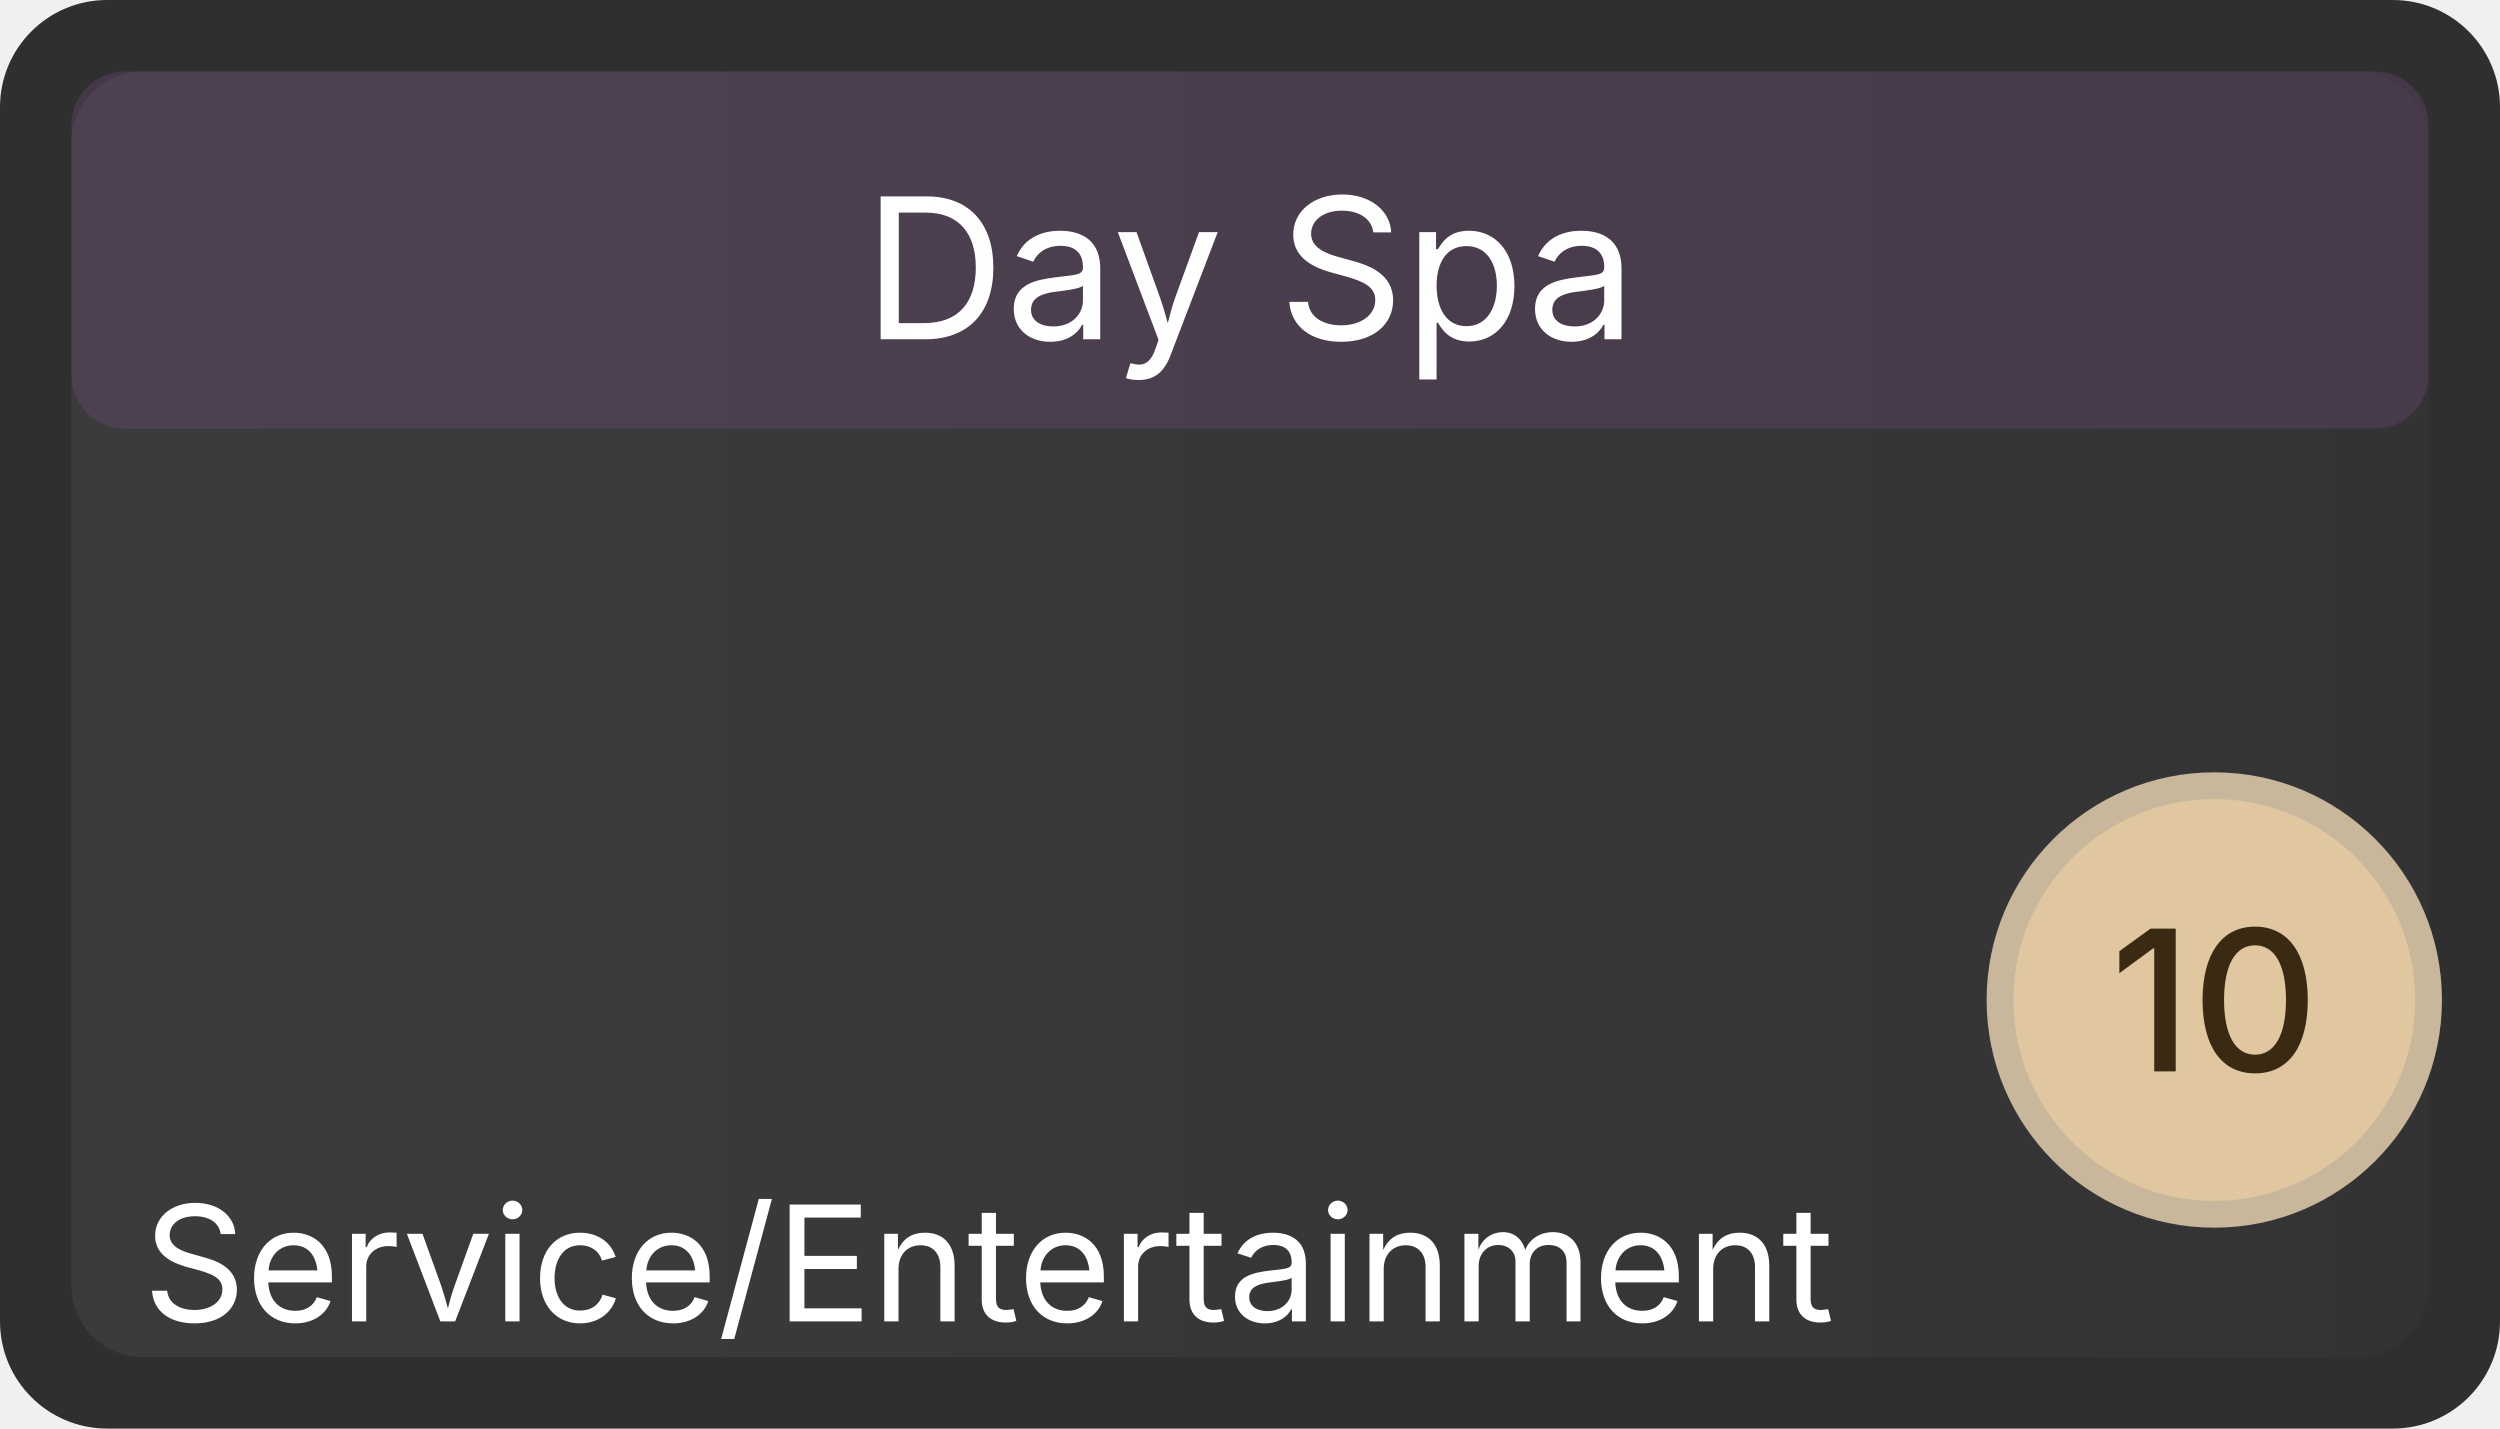
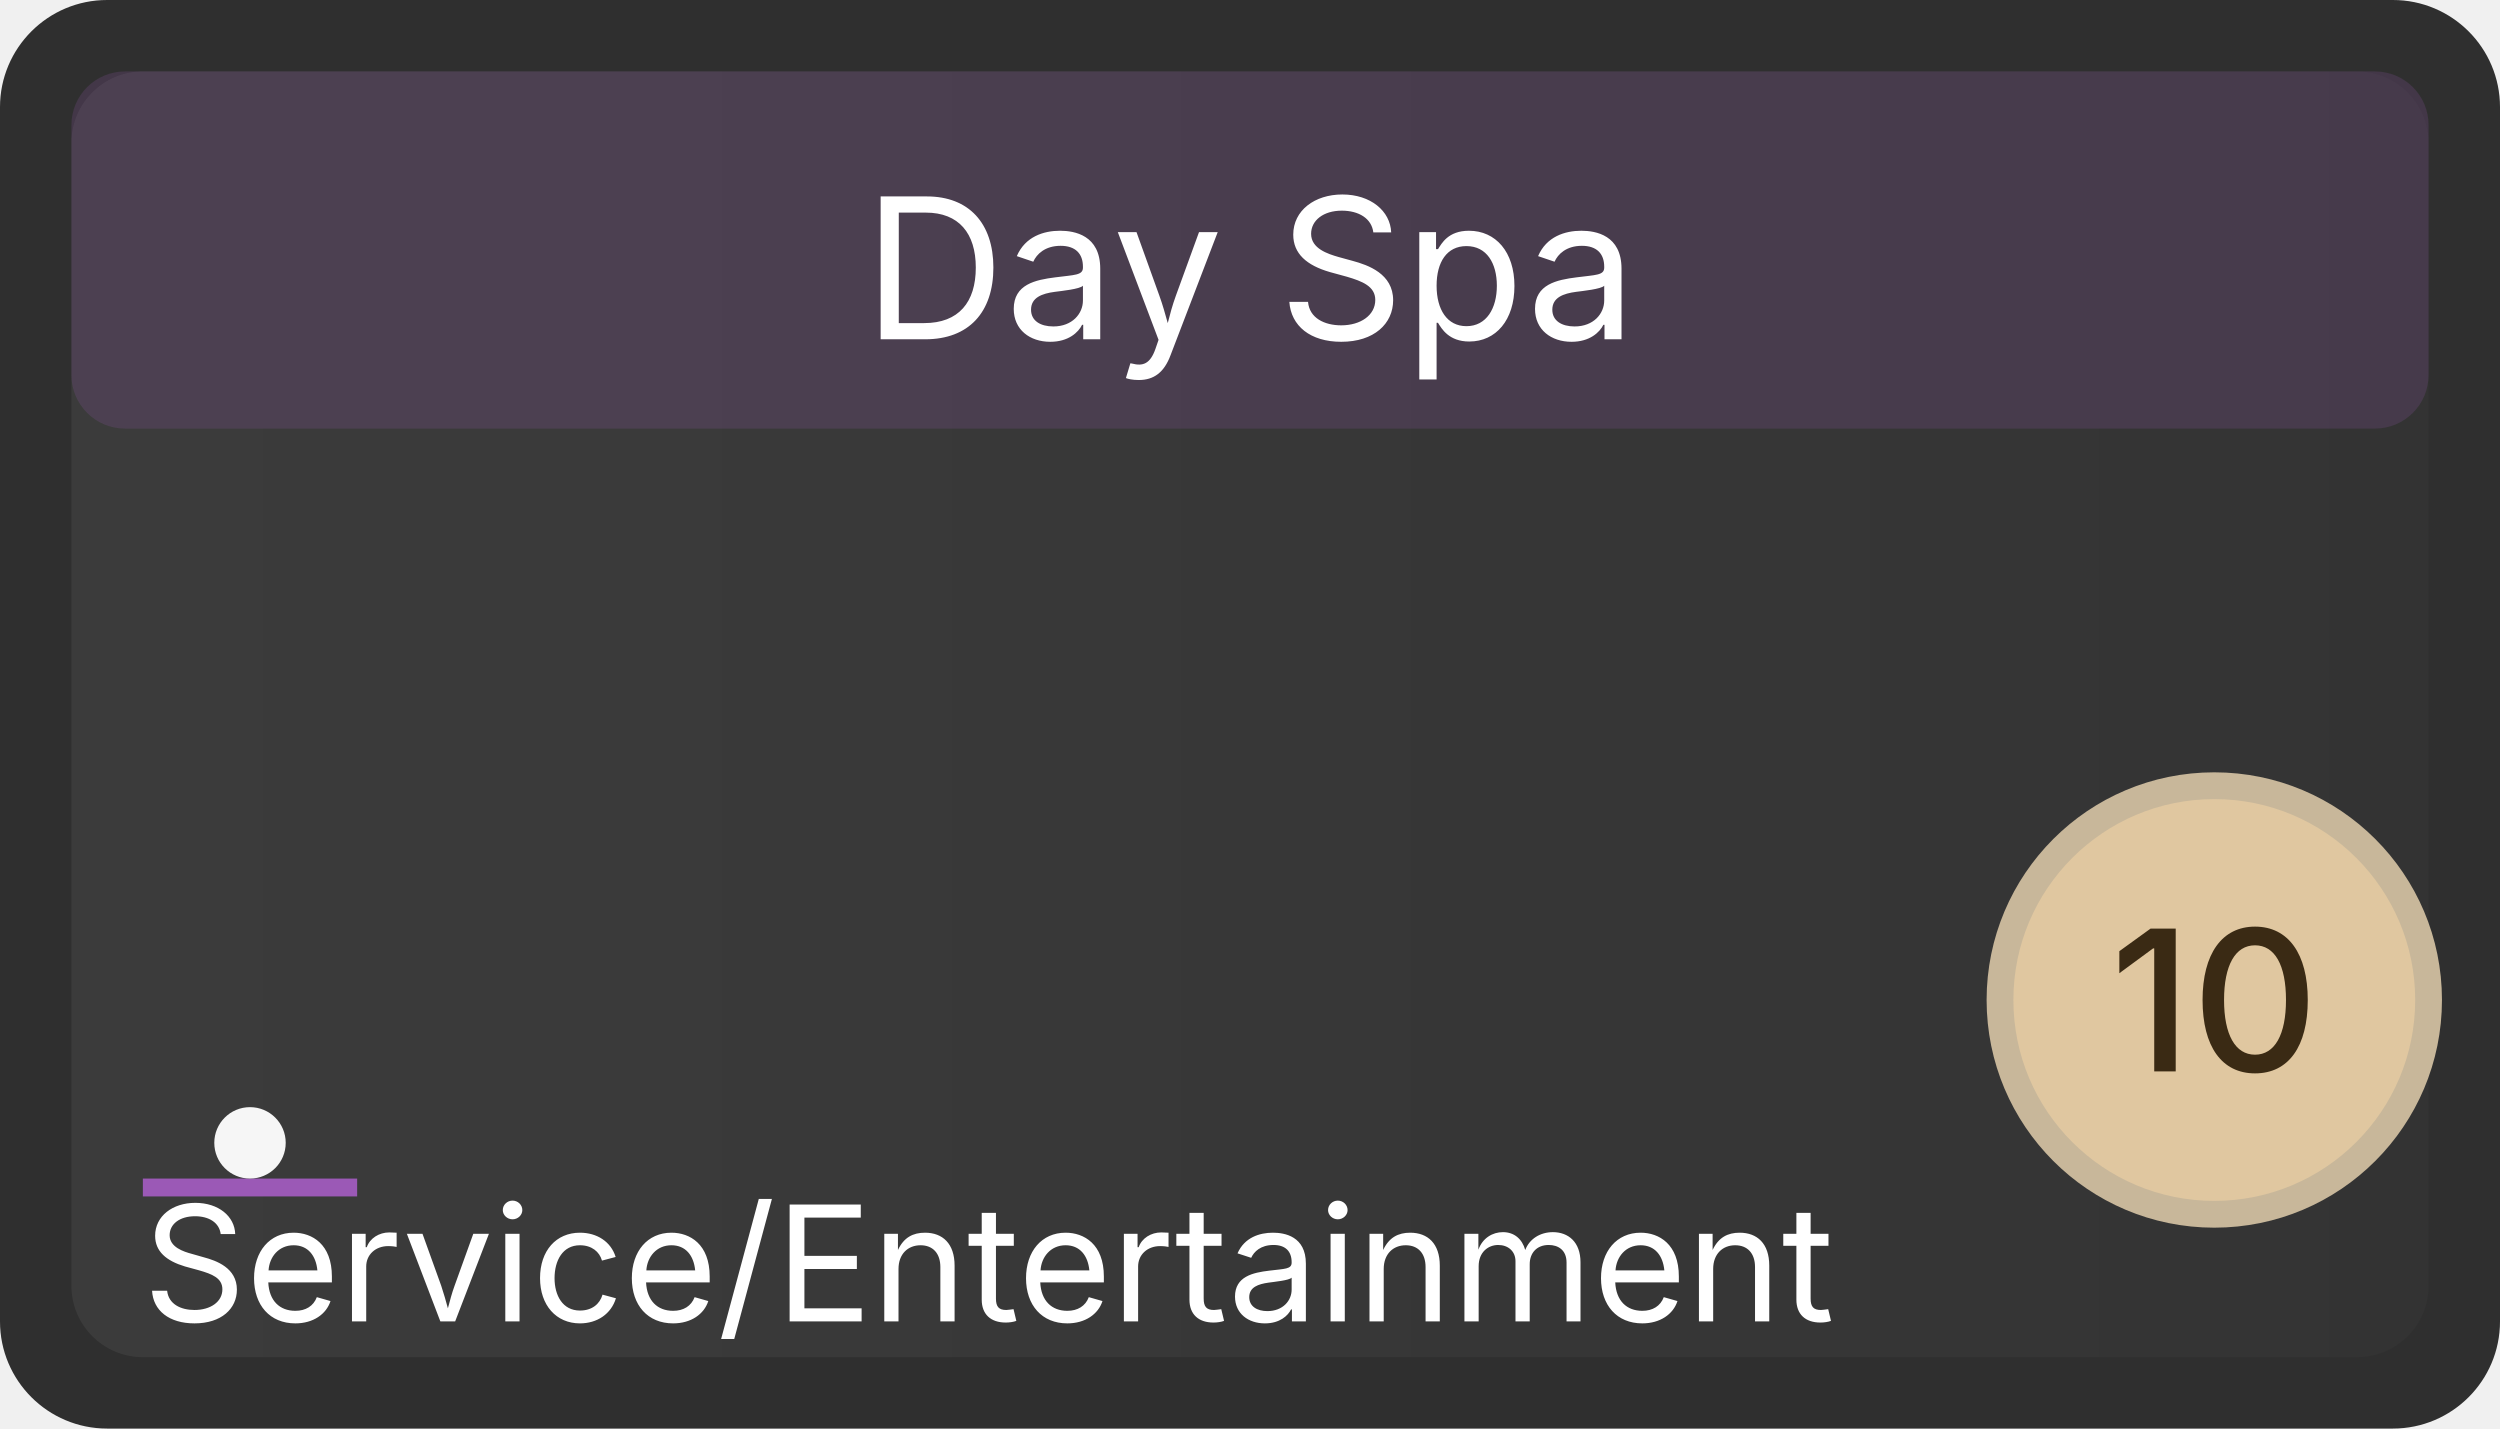
<svg xmlns="http://www.w3.org/2000/svg" width="140" height="80" viewBox="0 0 140 80" role="img" aria-label="Day Spa">
  <defs>
    <linearGradient id="g-biz-spa" x1="0" x2="1">
      <stop offset="0" stop-color="#ffffff" stop-opacity="0.06" />
      <stop offset="1" stop-color="#ffffff" stop-opacity="0.02" />
    </linearGradient>
  </defs>
  <rect x="0" y="0" width="140" height="80" rx="6" ry="6" fill="#2f2f2f" />
  <rect x="4" y="4" width="132" height="72" rx="4" ry="4" fill="url(#g-biz-spa)" />
  <rect x="4" y="4" width="132" height="20" rx="3" ry="3" fill="#9B59B6" opacity="0.18" />
  <text x="70" y="19" font-family="Inter, Segoe UI, Arial, sans-serif" font-size="11" fill="#ffffff" font-weight="400" text-anchor="middle">Day Spa</text>
  <circle cx="124" cy="56" r="12" fill="#e0c7a0" stroke="#c8b79a" stroke-width="1.5" />
  <text x="124" y="60" font-family="Inter, Segoe UI, Arial, sans-serif" font-size="11" fill="#3a2a14" text-anchor="middle" font-weight="500">10</text>
+   <g class="ms-synergy-icon" aria-hidden="false" transform="translate(6, 58)">
+     <svg width="16" height="16" viewBox="0 0 16 16" role="img" aria-label="Service icon">
+       <path d="M2 8h12v1H2z" fill="#9B59B6" />
+       <circle cx="8" cy="6" r="2" fill="#fff" opacity="0.95" />
+     </svg>
+   </g>
  <text x="8" y="74" font-family="Inter, Segoe UI, Arial, sans-serif" font-size="9" fill="#ffffff" font-weight="400">Service/Entertainment</text>
</svg>
